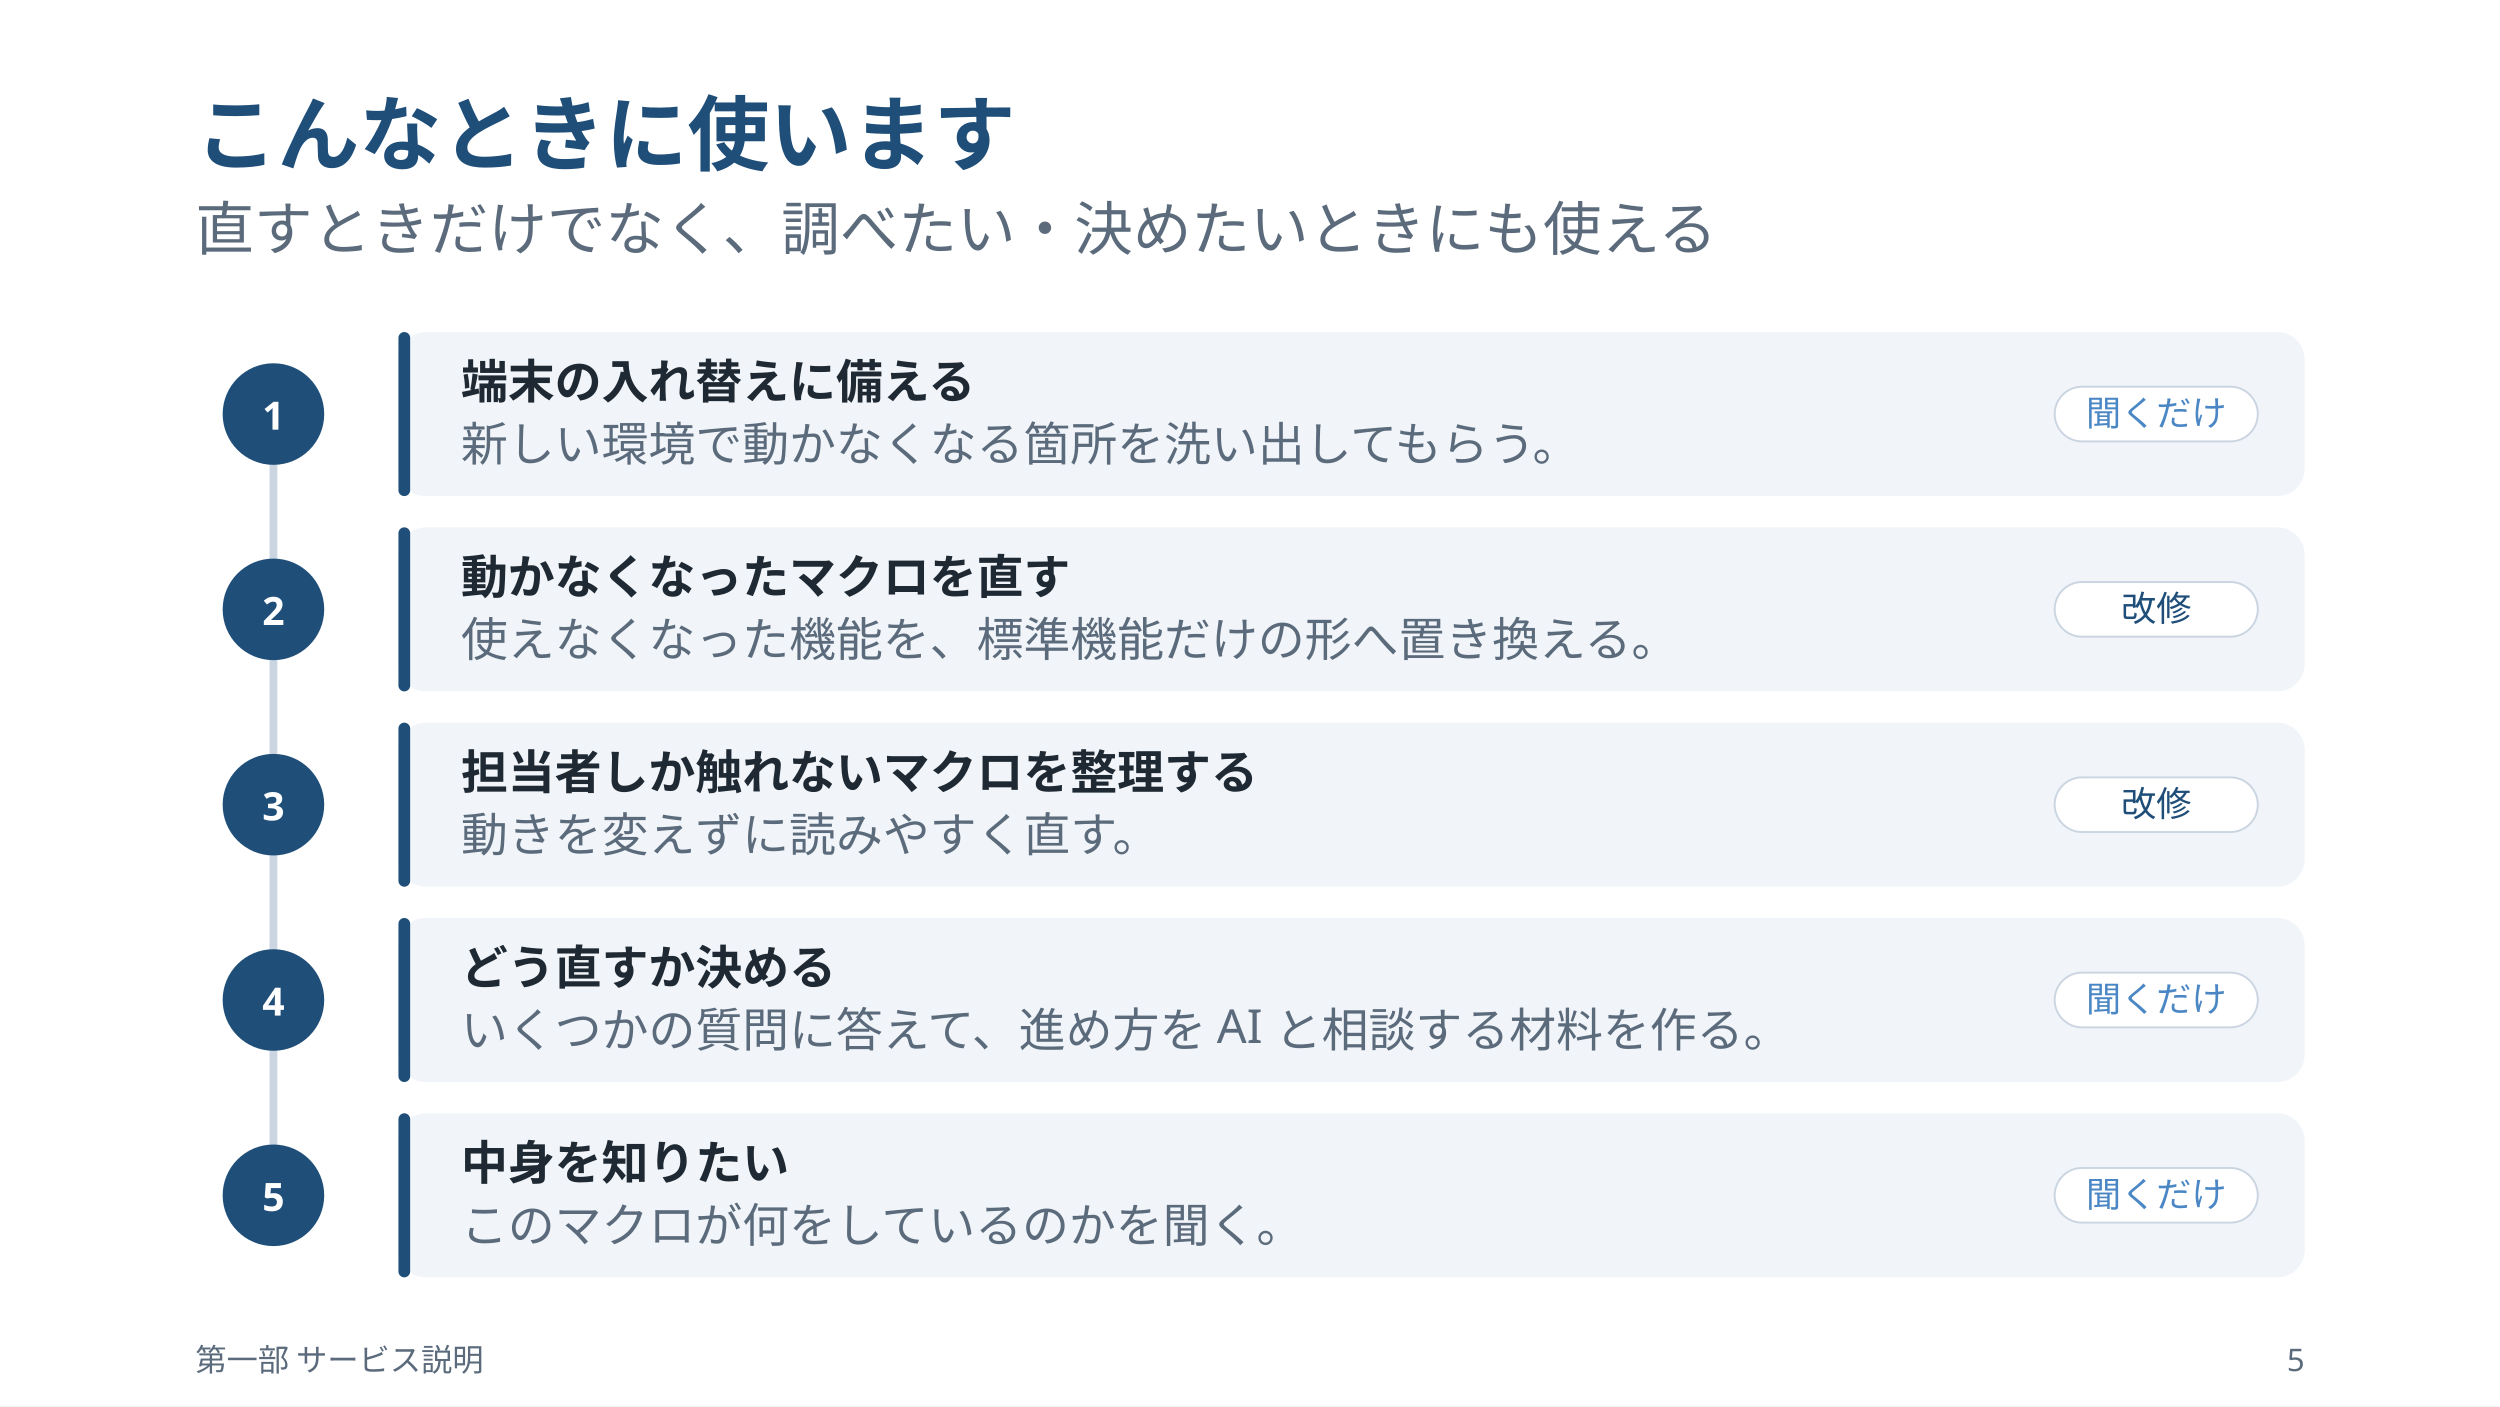
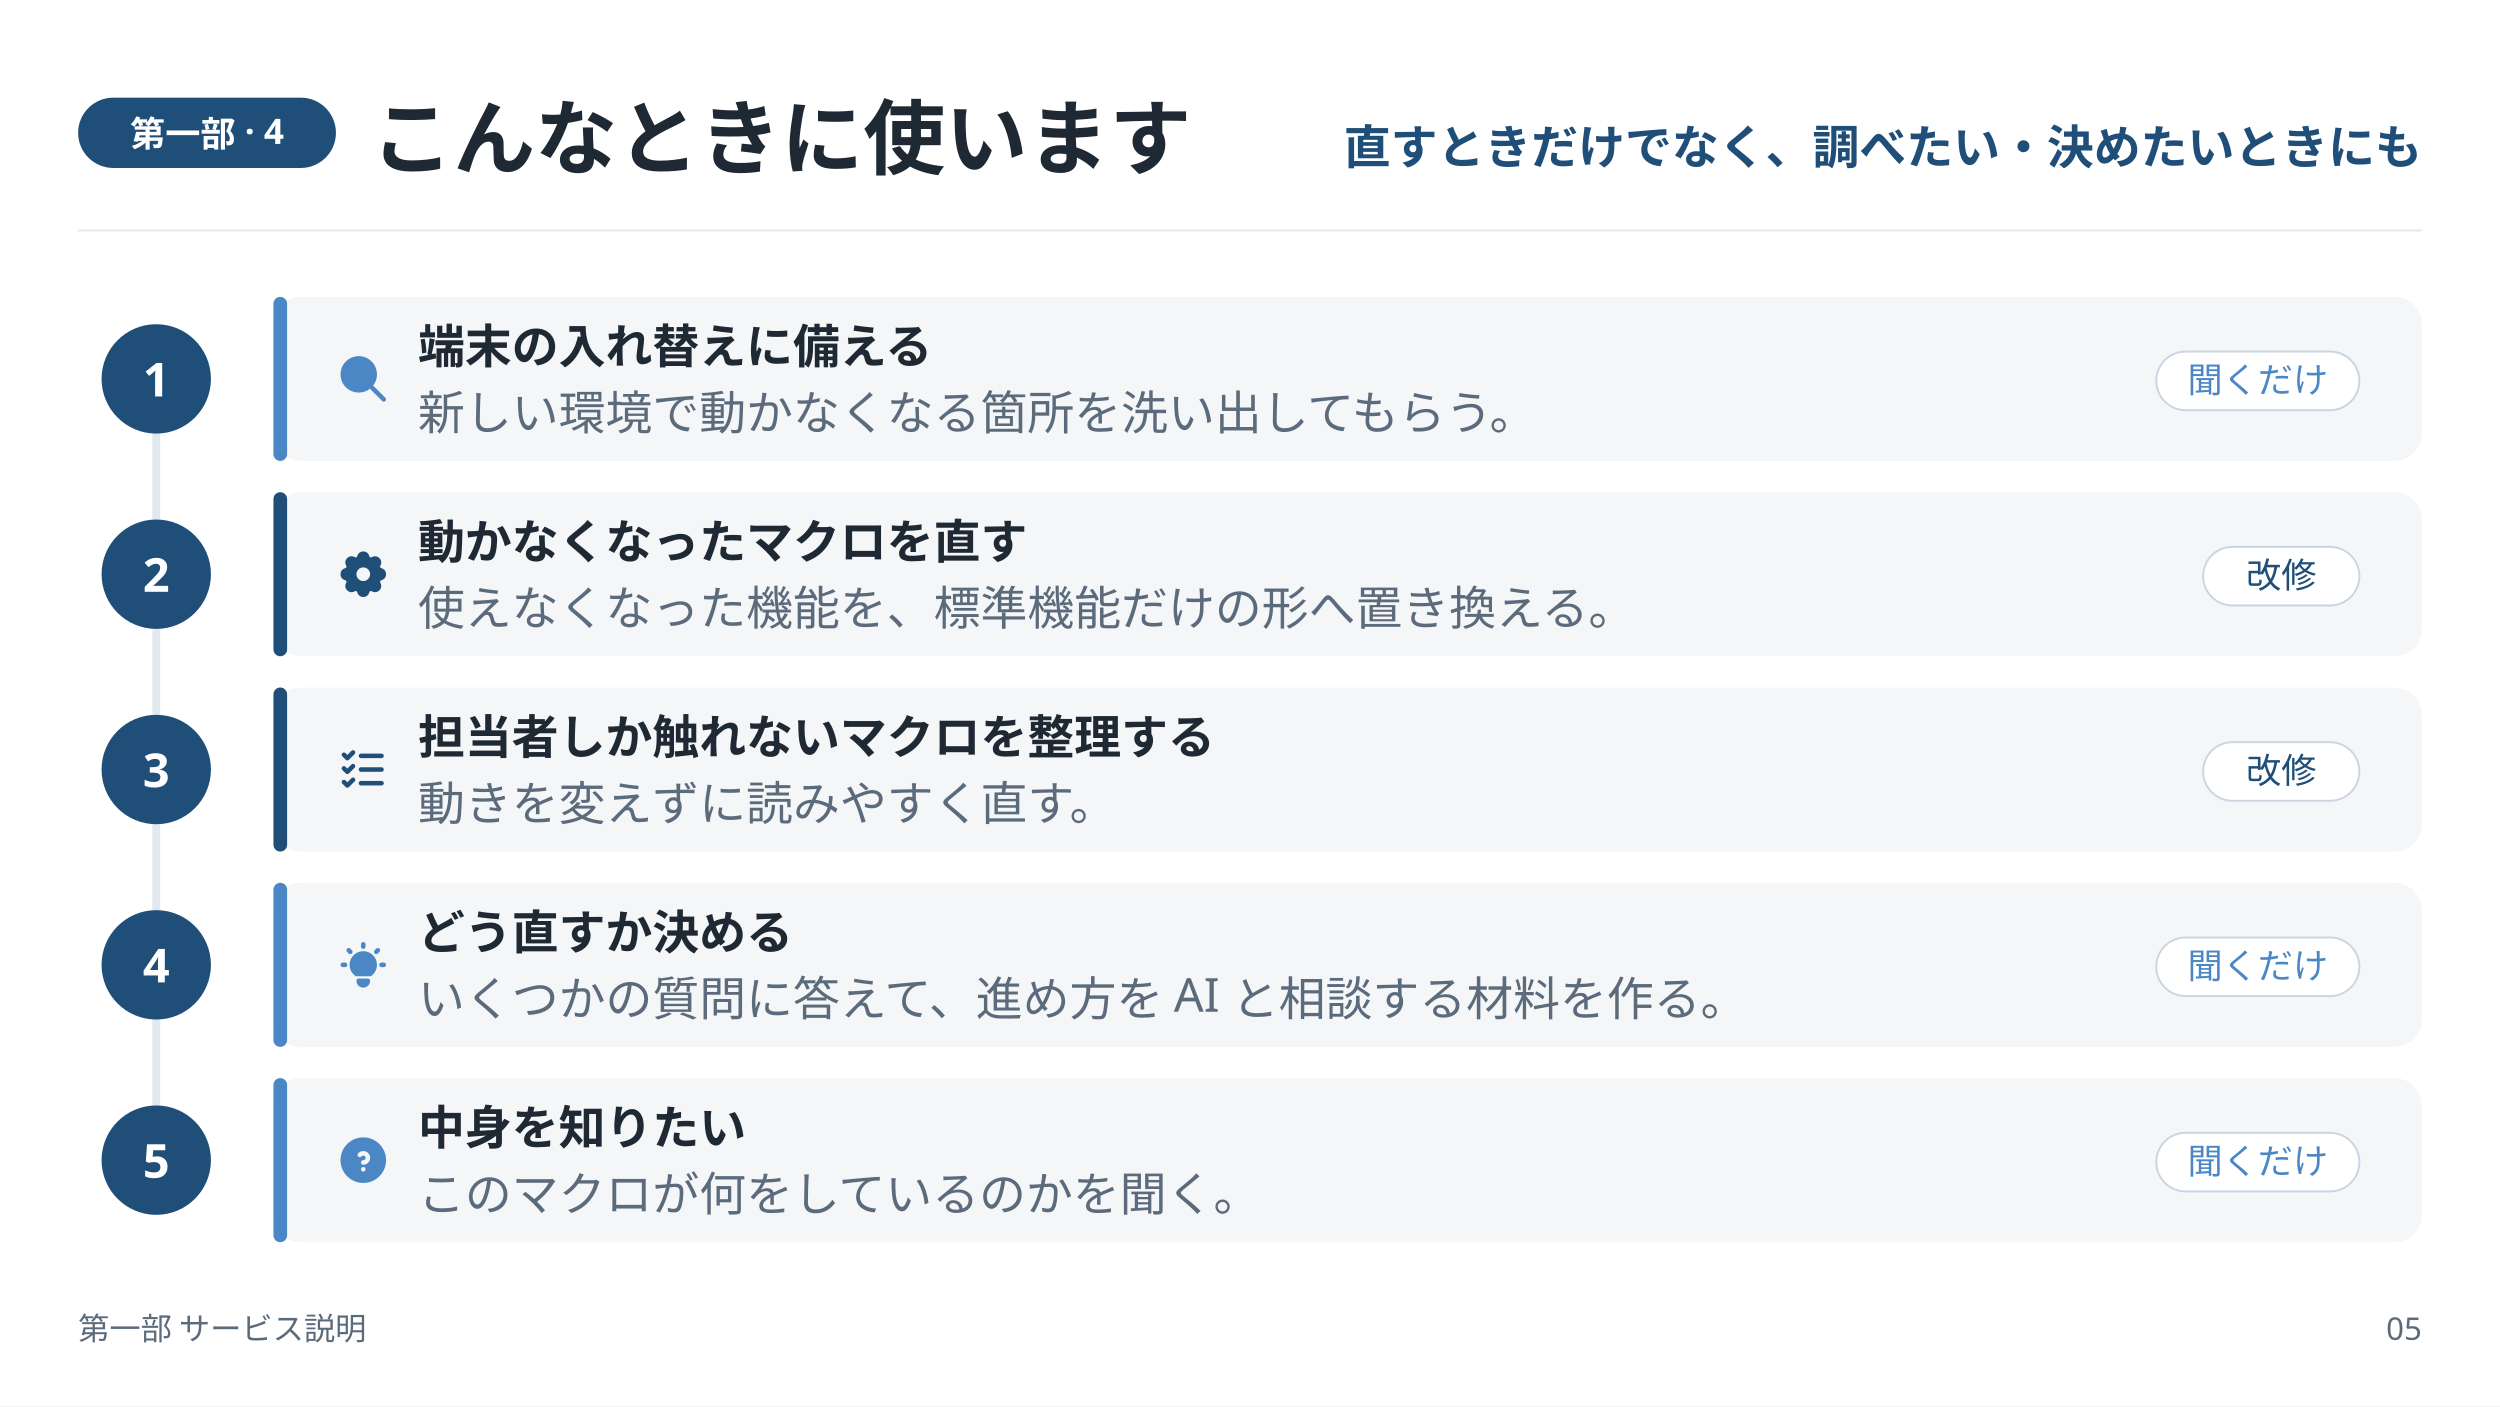
<svg xmlns="http://www.w3.org/2000/svg" viewBox="0 0 1280 720" width="1280" height="720" data-pptx-page-role="content">
  <rect x="0" y="0" width="1280" height="720" fill="#FFFFFF" />
-   <g id="header" data-pptx-bounds="100 44 1080 100">
-     <text x="100" y="84" font-family="'Yu Gothic UI','Segoe UI',sans-serif" font-size="42" font-weight="bold" fill="#1F4E79">こんなときに使います</text>
-     <text x="100" y="128" font-family="'Yu Gothic UI','Segoe UI',sans-serif" font-size="30" fill="#5B6B7C">直すときだけでなく、調べたい・決めたいときにも使える</text>
+   <g id="page-header" data-pptx-bounds="40 44 1200 78">
+     <rect x="40" y="50" width="132" height="36" rx="18" fill="#1F4E79" />
+     <text x="106" y="75" text-anchor="middle" font-family="'Yu Gothic UI','Segoe UI',sans-serif" font-size="18" font-weight="bold" fill="#FFFFFF">第一部 · 4</text>
+     <text x="190" y="86" font-family="'Yu Gothic UI','Segoe UI',sans-serif" font-size="42" font-weight="bold" fill="#1F2933">こんなときに使います</text>
+     <text x="1240" y="84" text-anchor="end" font-family="'Yu Gothic UI','Segoe UI',sans-serif" font-size="24" font-weight="bold" fill="#1F4E79">直すときだけでなく、調べたい・決めたいときにも</text>
+     <line x1="40" y1="118" x2="1240" y2="118" stroke="#E2E8F0" stroke-width="1" />
  </g>
-   <g id="list-track" data-pptx-role="decoration" data-pptx-bounds="136 212 8 400">
-     <rect x="138" y="212" width="4" height="400" rx="2" fill="#CBD5E1" />
+   <g id="list-track" data-pptx-role="decoration" data-pptx-bounds="76 194 8 400">
+     <rect x="78" y="194" width="4" height="400" rx="2" fill="#E2E8F0" />
  </g>
-   <g id="item-1" data-pptx-bounds="114 170 1066 84">
-     <circle cx="140" cy="212" r="26" fill="#1F4E79" />
-     <text x="140" y="220" text-anchor="middle" font-family="'Yu Gothic UI','Segoe UI',sans-serif" font-size="20" font-weight="bold" fill="#FFFFFF">1</text>
-     <rect x="204" y="170" width="976" height="84" rx="14" fill="#F1F5F9" />
-     <rect x="204" y="170" width="6" height="84" rx="3" fill="#1F4E79" />
-     <text x="236" y="204" font-family="'Yu Gothic UI','Segoe UI',sans-serif" font-size="24" font-weight="bold" fill="#1F2933">端末の入れ替えに備える</text>
-     <text x="236" y="236" font-family="'Yu Gothic UI','Segoe UI',sans-serif" font-size="24" fill="#5B6B7C">新しい環境で動かなくなる箇所を洗い出してもらう。</text>
-     <rect x="1052" y="198" width="104" height="28" rx="14" fill="#FFFFFF" stroke="#CBD5E1" stroke-width="1" />
-     <text x="1104" y="218" text-anchor="middle" font-family="'Yu Gothic UI','Segoe UI',sans-serif" font-size="18" fill="#4A87C4">聞くだけ</text>
+   <g id="item-1" data-pptx-bounds="52 152 1188 84">
+     <circle cx="80" cy="194" r="28" fill="#1F4E79" />
+     <text x="80" y="203" text-anchor="middle" font-family="'Yu Gothic UI','Segoe UI',sans-serif" font-size="24" font-weight="bold" fill="#FFFFFF">1</text>
+     <rect x="140" y="152" width="1100" height="84" rx="14" fill="#F4F6F8" />
+     <rect x="140" y="152" width="7" height="84" rx="3.5" fill="#4A87C4" />
+     <g transform="translate(172, 180) scale(1.16667)" fill="#4A87C4">
+       <path d="M14 3.072a8 8 0 0 1 2.32 11.834l5.387 5.387a1 1 0 0 1 -1.414 1.414l-5.388 -5.387a8 8 0 1 1 -.905 -13.249" />
+     </g>
+     <text x="214" y="186" font-family="'Yu Gothic UI','Segoe UI',sans-serif" font-size="24" font-weight="bold" fill="#1F2933">端末の入れ替えに備える</text>
+     <text x="214" y="220" font-family="'Yu Gothic UI','Segoe UI',sans-serif" font-size="24" fill="#5B6B7C">新しい環境で動かなくなる箇所を洗い出してもらう。</text>
+     <rect x="1104" y="180" width="104" height="30" rx="15" fill="#FFFFFF" stroke="#CBD5E1" stroke-width="1" />
+     <text x="1156" y="201" text-anchor="middle" font-family="'Yu Gothic UI','Segoe UI',sans-serif" font-size="18" fill="#4A87C4">聞くだけ</text>
  </g>
-   <g id="item-2" data-pptx-bounds="114 270 1066 84">
-     <circle cx="140" cy="312" r="26" fill="#1F4E79" />
-     <text x="140" y="320" text-anchor="middle" font-family="'Yu Gothic UI','Segoe UI',sans-serif" font-size="20" font-weight="bold" fill="#FFFFFF">2</text>
-     <rect x="204" y="270" width="976" height="84" rx="14" fill="#F1F5F9" />
-     <rect x="204" y="270" width="6" height="84" rx="3" fill="#1F4E79" />
-     <text x="236" y="304" font-family="'Yu Gothic UI','Segoe UI',sans-serif" font-size="24" font-weight="bold" fill="#1F2933">動かなくなったマクロを直す</text>
-     <text x="236" y="336" font-family="'Yu Gothic UI','Segoe UI',sans-serif" font-size="24" fill="#5B6B7C">使えなくなった機能を、標準機能だけの形へ置き換える。</text>
-     <rect x="1052" y="298" width="104" height="28" rx="14" fill="#FFFFFF" stroke="#CBD5E1" stroke-width="1" />
-     <text x="1104" y="318" text-anchor="middle" font-family="'Yu Gothic UI','Segoe UI',sans-serif" font-size="18" fill="#1F4E79">改修</text>
+   <g id="item-2" data-pptx-bounds="52 252 1188 84">
+     <circle cx="80" cy="294" r="28" fill="#1F4E79" />
+     <text x="80" y="303" text-anchor="middle" font-family="'Yu Gothic UI','Segoe UI',sans-serif" font-size="24" font-weight="bold" fill="#FFFFFF">2</text>
+     <rect x="140" y="252" width="1100" height="84" rx="14" fill="#F4F6F8" />
+     <rect x="140" y="252" width="7" height="84" rx="3.5" fill="#1F4E79" />
+     <g transform="translate(172, 280) scale(1.16667)" fill="#1F4E79">
+       <path d="M14.647 4.081a.724 .724 0 0 0 1.08 .448c2.439 -1.485 5.23 1.305 3.745 3.744a.724 .724 0 0 0 .447 1.08c2.775 .673 2.775 4.62 0 5.294a.724 .724 0 0 0 -.448 1.08c1.485 2.439 -1.305 5.23 -3.744 3.745a.724 .724 0 0 0 -1.08 .447c-.673 2.775 -4.62 2.775 -5.294 0a.724 .724 0 0 0 -1.08 -.448c-2.439 1.485 -5.23 -1.305 -3.745 -3.744a.724 .724 0 0 0 -.447 -1.08c-2.775 -.673 -2.775 -4.62 0 -5.294a.724 .724 0 0 0 .448 -1.08c-1.485 -2.439 1.305 -5.23 3.744 -3.745a.722 .722 0 0 0 1.08 -.447c.673 -2.775 4.62 -2.775 5.294 0zm-2.647 4.919a3 3 0 1 0 0 6a3 3 0 0 0 0 -6" />
+     </g>
+     <text x="214" y="286" font-family="'Yu Gothic UI','Segoe UI',sans-serif" font-size="24" font-weight="bold" fill="#1F2933">動かなくなったマクロを直す</text>
+     <text x="214" y="320" font-family="'Yu Gothic UI','Segoe UI',sans-serif" font-size="24" fill="#5B6B7C">使えなくなった機能を、標準機能だけの形へ置き換える。</text>
+     <rect x="1128" y="280" width="80" height="30" rx="15" fill="#FFFFFF" stroke="#CBD5E1" stroke-width="1" />
+     <text x="1168" y="301" text-anchor="middle" font-family="'Yu Gothic UI','Segoe UI',sans-serif" font-size="18" fill="#1F4E79">改修</text>
  </g>
-   <g id="item-3" data-pptx-bounds="114 370 1066 84">
-     <circle cx="140" cy="412" r="26" fill="#1F4E79" />
-     <text x="140" y="420" text-anchor="middle" font-family="'Yu Gothic UI','Segoe UI',sans-serif" font-size="20" font-weight="bold" fill="#FFFFFF">3</text>
-     <rect x="204" y="370" width="976" height="84" rx="14" fill="#F1F5F9" />
-     <rect x="204" y="370" width="6" height="84" rx="3" fill="#1F4E79" />
-     <text x="236" y="404" font-family="'Yu Gothic UI','Segoe UI',sans-serif" font-size="24" font-weight="bold" fill="#1F2933">担当者しか触れないマクロを整理する</text>
-     <text x="236" y="436" font-family="'Yu Gothic UI','Segoe UI',sans-serif" font-size="24" fill="#5B6B7C">動きを変えずに読みやすく直す。</text>
-     <rect x="1052" y="398" width="104" height="28" rx="14" fill="#FFFFFF" stroke="#CBD5E1" stroke-width="1" />
-     <text x="1104" y="418" text-anchor="middle" font-family="'Yu Gothic UI','Segoe UI',sans-serif" font-size="18" fill="#1F4E79">改修</text>
+   <g id="item-3" data-pptx-bounds="52 352 1188 84">
+     <circle cx="80" cy="394" r="28" fill="#1F4E79" />
+     <text x="80" y="403" text-anchor="middle" font-family="'Yu Gothic UI','Segoe UI',sans-serif" font-size="24" font-weight="bold" fill="#FFFFFF">3</text>
+     <rect x="140" y="352" width="1100" height="84" rx="14" fill="#F4F6F8" />
+     <rect x="140" y="352" width="7" height="84" rx="3.5" fill="#1F4E79" />
+     <g transform="translate(172, 380) scale(1.16667)" fill="#1F4E79">
+       <path d="M8.207 3.793a1 1 0 0 1 0 1.414l-2.5 2.5a1 1 0 0 1 -1.414 0l-1.5 -1.5a1 1 0 0 1 1.414 -1.414l.793 .793l1.793 -1.793a1 1 0 0 1 1.414 0" />
+       <path d="M8.207 9.793a1 1 0 0 1 0 1.414l-2.5 2.5a1 1 0 0 1 -1.414 0l-1.5 -1.5a1 1 0 0 1 1.414 -1.414l.793 .793l1.793 -1.793a1 1 0 0 1 1.414 0" />
+       <path d="M8.207 15.793a1 1 0 0 1 0 1.414l-2.5 2.5a1 1 0 0 1 -1.414 0l-1.5 -1.5a1 1 0 0 1 1.414 -1.414l.793 .793l1.793 -1.793a1 1 0 0 1 1.414 0" />
+       <path d="M21 6a1 1 0 0 1 -1 1h-9a1 1 0 0 1 0 -2h9a1 1 0 0 1 1 1" />
+       <path d="M21 12a1 1 0 0 1 -1 1h-9a1 1 0 0 1 0 -2h9a1 1 0 0 1 1 1" />
+       <path d="M21 18a1 1 0 0 1 -1 1h-9a1 1 0 0 1 0 -2h9a1 1 0 0 1 1 1" />
+     </g>
+     <text x="214" y="386" font-family="'Yu Gothic UI','Segoe UI',sans-serif" font-size="24" font-weight="bold" fill="#1F2933">担当者しか触れないマクロを整理する</text>
+     <text x="214" y="420" font-family="'Yu Gothic UI','Segoe UI',sans-serif" font-size="24" fill="#5B6B7C">動きを変えずに読みやすく直す。</text>
+     <rect x="1128" y="380" width="80" height="30" rx="15" fill="#FFFFFF" stroke="#CBD5E1" stroke-width="1" />
+     <text x="1168" y="401" text-anchor="middle" font-family="'Yu Gothic UI','Segoe UI',sans-serif" font-size="18" fill="#1F4E79">改修</text>
  </g>
-   <g id="item-4" data-pptx-bounds="114 470 1066 84">
-     <circle cx="140" cy="512" r="26" fill="#1F4E79" />
-     <text x="140" y="520" text-anchor="middle" font-family="'Yu Gothic UI','Segoe UI',sans-serif" font-size="20" font-weight="bold" fill="#FFFFFF">4</text>
-     <rect x="204" y="470" width="976" height="84" rx="14" fill="#F1F5F9" />
-     <rect x="204" y="470" width="6" height="84" rx="3" fill="#1F4E79" />
-     <text x="236" y="504" font-family="'Yu Gothic UI','Segoe UI',sans-serif" font-size="24" font-weight="bold" fill="#1F2933">どう直すか決める</text>
-     <text x="236" y="536" font-family="'Yu Gothic UI','Segoe UI',sans-serif" font-size="24" fill="#5B6B7C">いくつかの質問に答えて、進め方を AI と相談する材料を作る。</text>
-     <rect x="1052" y="498" width="104" height="28" rx="14" fill="#FFFFFF" stroke="#CBD5E1" stroke-width="1" />
-     <text x="1104" y="518" text-anchor="middle" font-family="'Yu Gothic UI','Segoe UI',sans-serif" font-size="18" fill="#4A87C4">聞くだけ</text>
+   <g id="item-4" data-pptx-bounds="52 452 1188 84">
+     <circle cx="80" cy="494" r="28" fill="#1F4E79" />
+     <text x="80" y="503" text-anchor="middle" font-family="'Yu Gothic UI','Segoe UI',sans-serif" font-size="24" font-weight="bold" fill="#FFFFFF">4</text>
+     <rect x="140" y="452" width="1100" height="84" rx="14" fill="#F4F6F8" />
+     <rect x="140" y="452" width="7" height="84" rx="3.5" fill="#4A87C4" />
+     <g transform="translate(172, 480) scale(1.16667)" fill="#4A87C4">
+       <path d="M4 11a1 1 0 0 1 .117 1.993l-.117 .007h-1a1 1 0 0 1 -.117 -1.993l.117 -.007h1z" />
+       <path d="M12 2a1 1 0 0 1 .993 .883l.007 .117v1a1 1 0 0 1 -1.993 .117l-.007 -.117v-1a1 1 0 0 1 1 -1z" />
+       <path d="M21 11a1 1 0 0 1 .117 1.993l-.117 .007h-1a1 1 0 0 1 -.117 -1.993l.117 -.007h1z" />
+       <path d="M4.893 4.893a1 1 0 0 1 1.32 -.083l.094 .083l.7 .7a1 1 0 0 1 -1.32 1.497l-.094 -.083l-.7 -.7a1 1 0 0 1 0 -1.414z" />
+       <path d="M17.693 4.893a1 1 0 0 1 1.497 1.32l-.083 .094l-.7 .7a1 1 0 0 1 -1.497 -1.32l.083 -.094l.7 -.7z" />
+       <path d="M14 18a1 1 0 0 1 1 1a3 3 0 0 1 -6 0a1 1 0 0 1 .883 -.993l.117 -.007h4z" />
+       <path d="M12 6a6 6 0 0 1 3.6 10.8a1 1 0 0 1 -.471 .192l-.129 .008h-6a1 1 0 0 1 -.6 -.2a6 6 0 0 1 3.6 -10.8z" />
+     </g>
+     <text x="214" y="486" font-family="'Yu Gothic UI','Segoe UI',sans-serif" font-size="24" font-weight="bold" fill="#1F2933">どう直すか決める</text>
+     <text x="214" y="520" font-family="'Yu Gothic UI','Segoe UI',sans-serif" font-size="24" fill="#5B6B7C">いくつかの質問に答えて、進め方を AI と相談する材料を作る。</text>
+     <rect x="1104" y="480" width="104" height="30" rx="15" fill="#FFFFFF" stroke="#CBD5E1" stroke-width="1" />
+     <text x="1156" y="501" text-anchor="middle" font-family="'Yu Gothic UI','Segoe UI',sans-serif" font-size="18" fill="#4A87C4">聞くだけ</text>
  </g>
-   <g id="item-5" data-pptx-bounds="114 570 1066 84">
-     <circle cx="140" cy="612" r="26" fill="#1F4E79" />
-     <text x="140" y="620" text-anchor="middle" font-family="'Yu Gothic UI','Segoe UI',sans-serif" font-size="20" font-weight="bold" fill="#FFFFFF">5</text>
-     <rect x="204" y="570" width="976" height="84" rx="14" fill="#F1F5F9" />
-     <rect x="204" y="570" width="6" height="84" rx="3" fill="#1F4E79" />
-     <text x="236" y="604" font-family="'Yu Gothic UI','Segoe UI',sans-serif" font-size="24" font-weight="bold" fill="#1F2933">中身を知りたい</text>
-     <text x="236" y="636" font-family="'Yu Gothic UI','Segoe UI',sans-serif" font-size="24" fill="#5B6B7C">このマクロが何をしているのかを聞く。</text>
-     <rect x="1052" y="598" width="104" height="28" rx="14" fill="#FFFFFF" stroke="#CBD5E1" stroke-width="1" />
-     <text x="1104" y="618" text-anchor="middle" font-family="'Yu Gothic UI','Segoe UI',sans-serif" font-size="18" fill="#4A87C4">聞くだけ</text>
+   <g id="item-5" data-pptx-bounds="52 552 1188 84">
+     <circle cx="80" cy="594" r="28" fill="#1F4E79" />
+     <text x="80" y="603" text-anchor="middle" font-family="'Yu Gothic UI','Segoe UI',sans-serif" font-size="24" font-weight="bold" fill="#FFFFFF">5</text>
+     <rect x="140" y="552" width="1100" height="84" rx="14" fill="#F4F6F8" />
+     <rect x="140" y="552" width="7" height="84" rx="3.5" fill="#4A87C4" />
+     <g transform="translate(172, 580) scale(1.16667)" fill="#4A87C4">
+       <path d="M12 2c5.523 0 10 4.477 10 10a10 10 0 0 1 -19.995 .324l-.005 -.324l.004 -.28c.148 -5.393 4.566 -9.72 9.996 -9.72zm0 13a1 1 0 0 0 -.993 .883l-.007 .117l.007 .127a1 1 0 0 0 1.986 0l.007 -.117l-.007 -.127a1 1 0 0 0 -.993 -.883zm1.368 -6.673a2.98 2.98 0 0 0 -3.631 .728a1 1 0 0 0 1.44 1.383l.171 -.18a.98 .98 0 0 1 1.11 -.15a1 1 0 0 1 -.34 1.886l-.232 .012a1 1 0 0 0 .111 1.994a3 3 0 0 0 1.371 -5.673z" />
+     </g>
+     <text x="214" y="586" font-family="'Yu Gothic UI','Segoe UI',sans-serif" font-size="24" font-weight="bold" fill="#1F2933">中身を知りたい</text>
+     <text x="214" y="620" font-family="'Yu Gothic UI','Segoe UI',sans-serif" font-size="24" fill="#5B6B7C">このマクロが何をしているのかを聞く。</text>
+     <rect x="1104" y="580" width="104" height="30" rx="15" fill="#FFFFFF" stroke="#CBD5E1" stroke-width="1" />
+     <text x="1156" y="601" text-anchor="middle" font-family="'Yu Gothic UI','Segoe UI',sans-serif" font-size="18" fill="#4A87C4">聞くだけ</text>
  </g>
-   <g id="footer" data-pptx-role="footer" data-pptx-bounds="100 684 1080 24">
-     <text x="100" y="702" font-family="'Yu Gothic UI','Segoe UI',sans-serif" font-size="16" fill="#5B6B7C">第一部 サービス説明</text>
-     <text x="1180" y="702" text-anchor="end" font-family="'Yu Gothic UI','Segoe UI',sans-serif" font-size="16" fill="#5B6B7C">5</text>
+   <g id="page-footer" data-pptx-role="footer" data-pptx-bounds="40 668 1200 26">
+     <text x="40" y="686" font-family="'Yu Gothic UI','Segoe UI',sans-serif" font-size="16" fill="#5B6B7C">第一部 サービス説明</text>
+     <text x="1240" y="686" text-anchor="end" font-family="'Yu Gothic UI','Segoe UI',sans-serif" font-size="16" fill="#5B6B7C">05</text>
  </g>
</svg>
